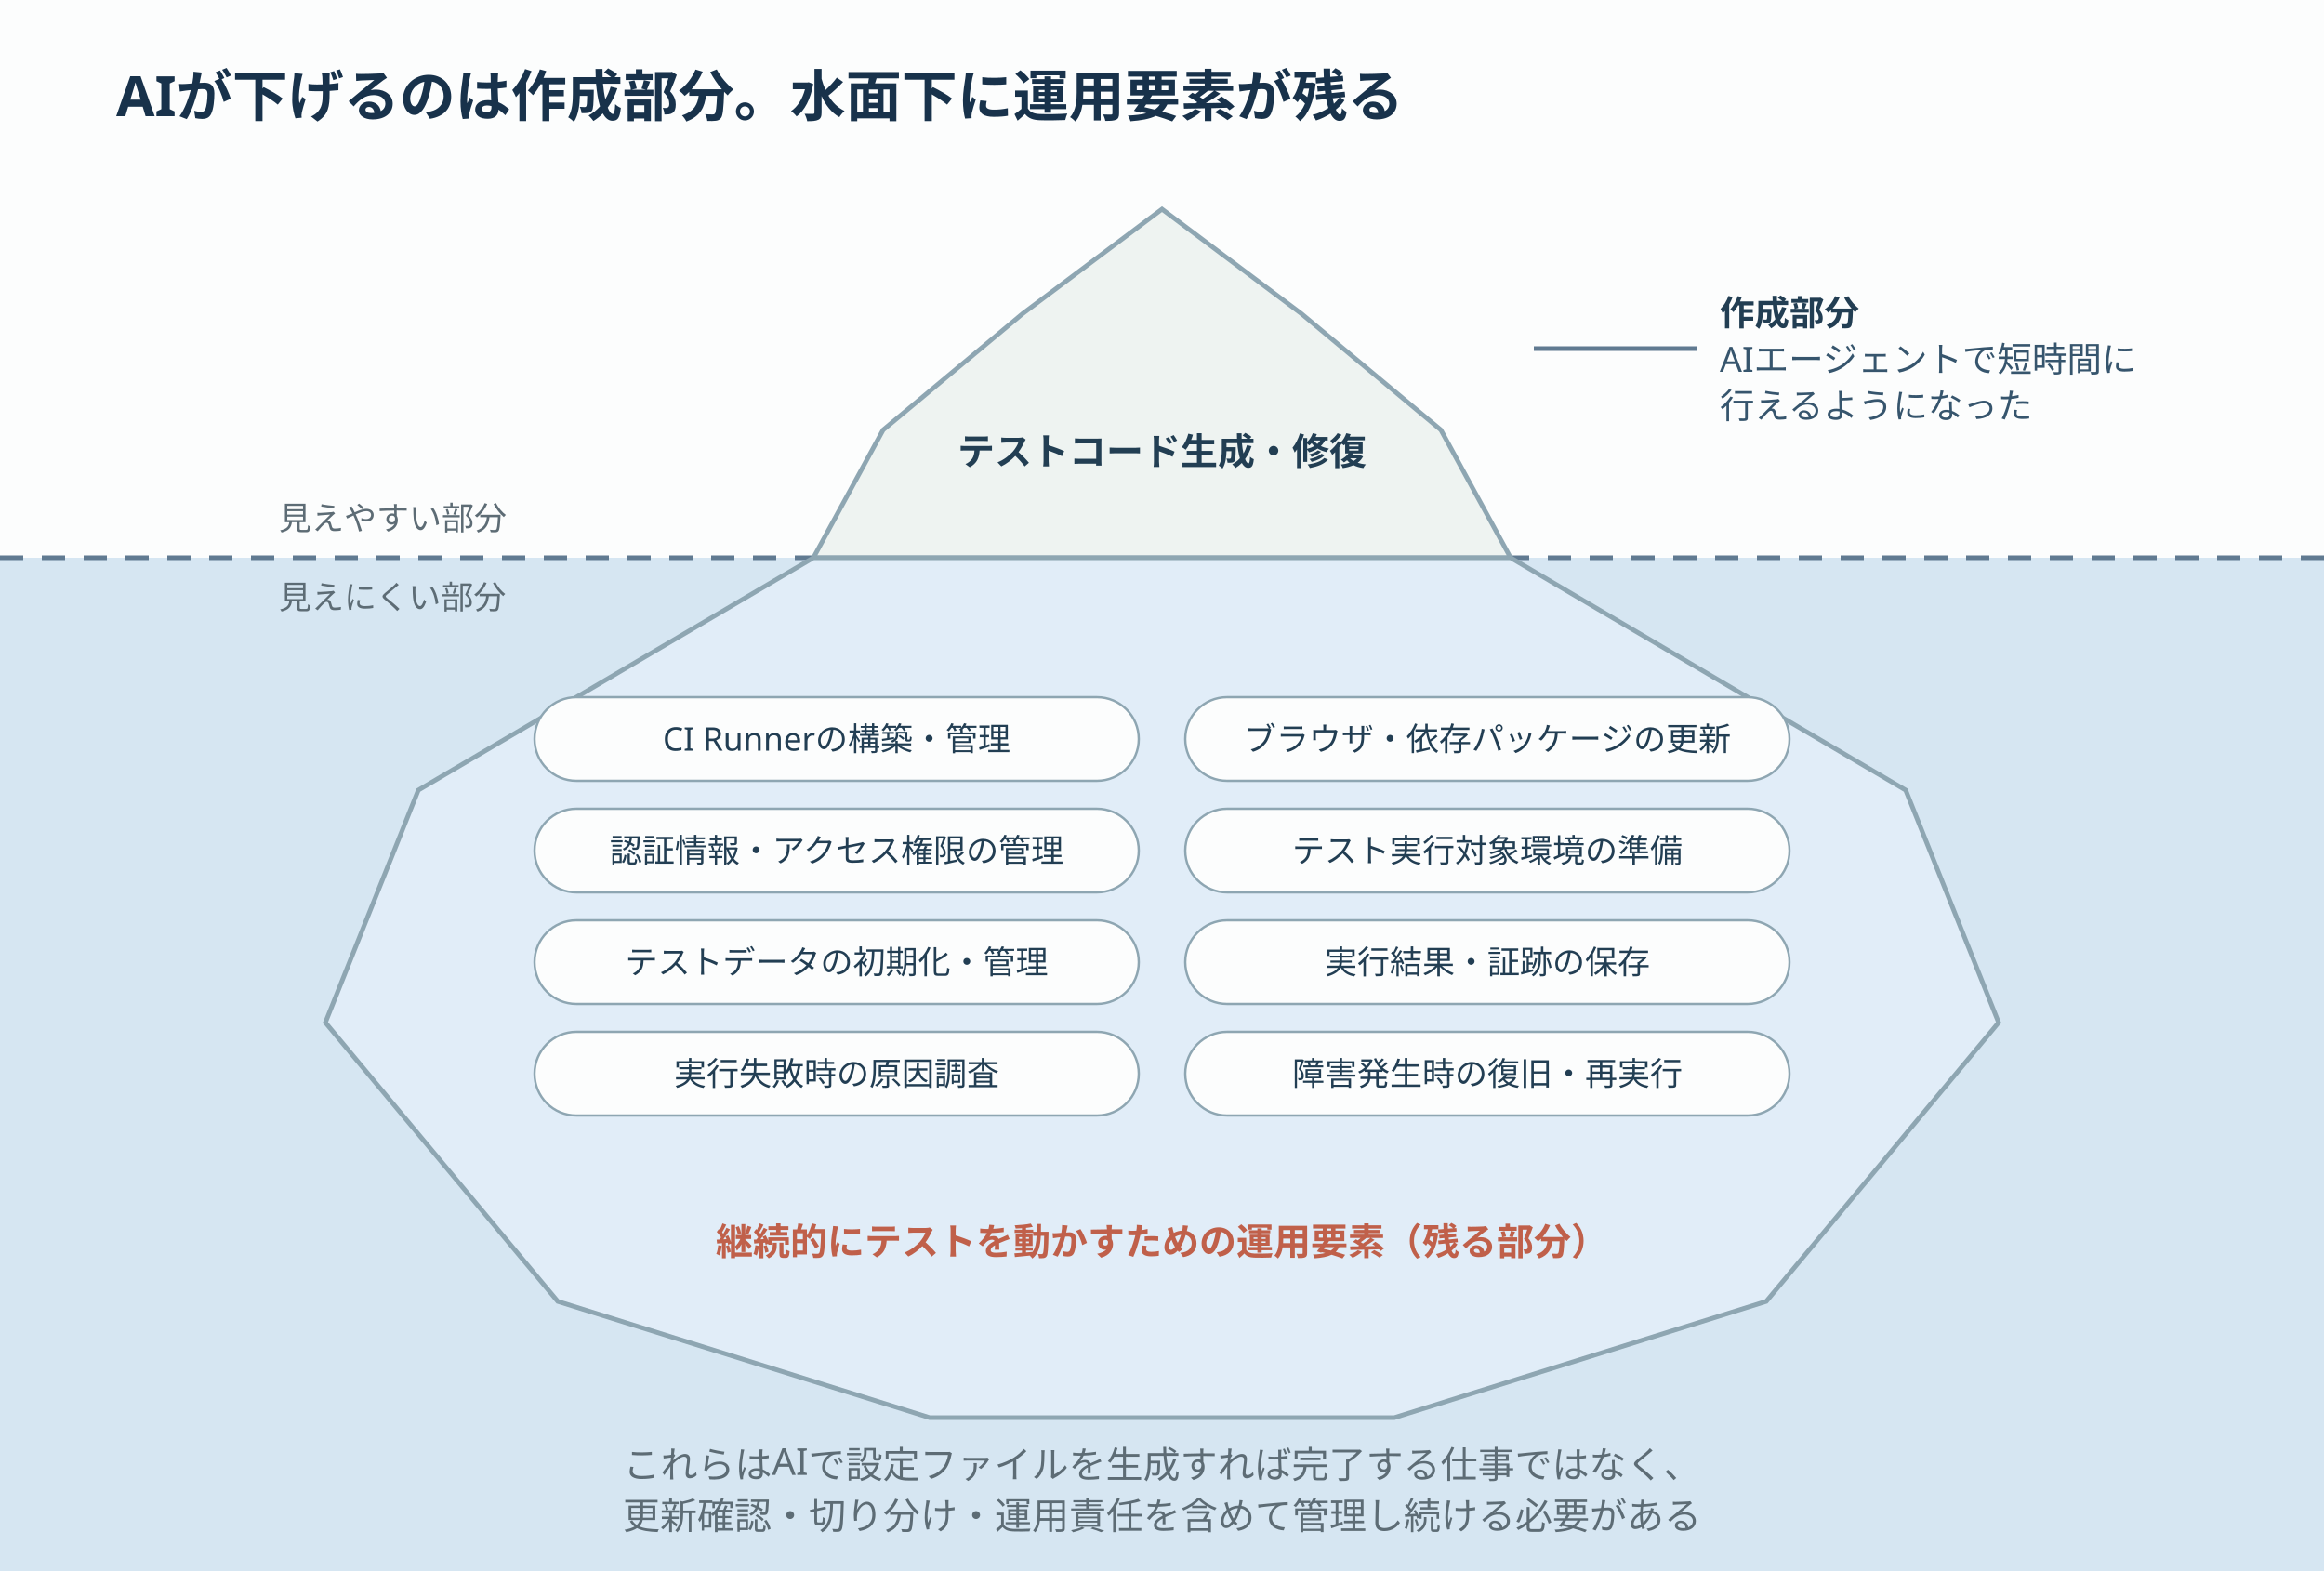
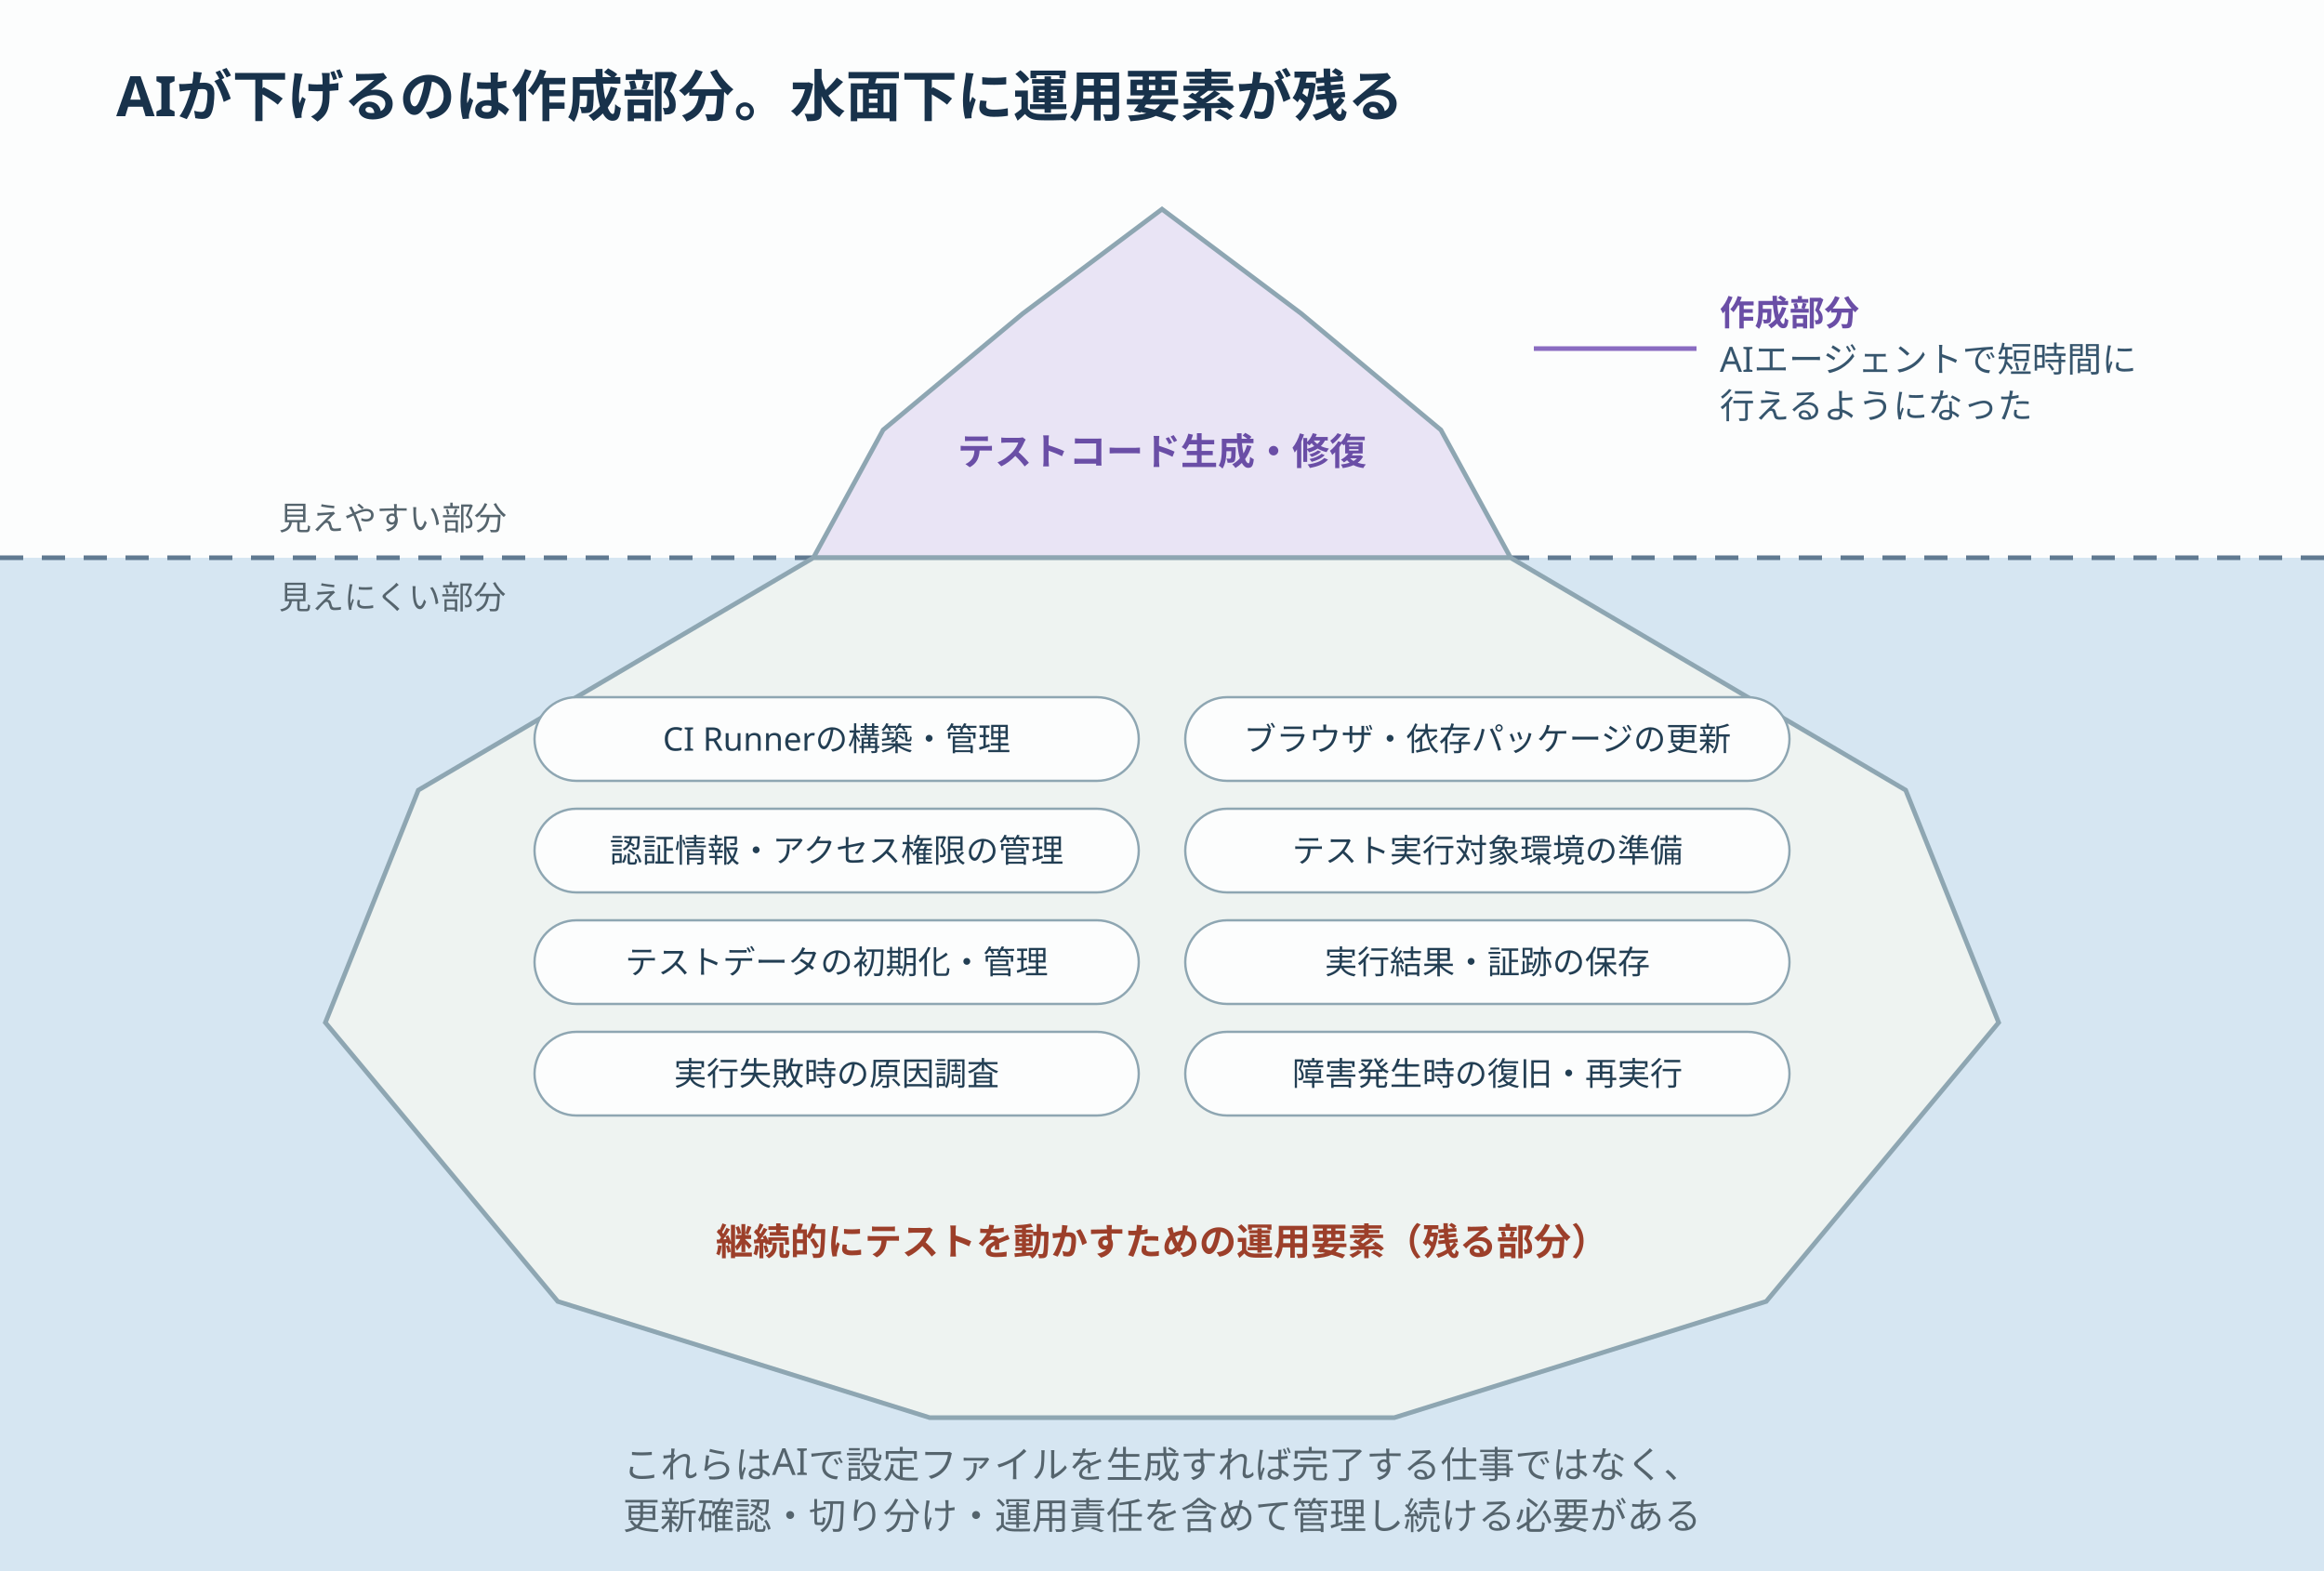
<svg xmlns="http://www.w3.org/2000/svg" width="1000" height="676" viewBox="0 0 1000 676" role="img" aria-label="氷山の図。水面上の小さな部分がAIエージェントで短時間に行えるテストコード生成・修復で、水面下の大きな部分にCI Runner、ブラウザ更新、認証情報、対象環境、テストデータ、証跡、原因調査、復旧という8つの運用要素が残ることを示す">
  <rect width="100%" height="100%" fill="#fcfdfd" />
  <text x="50" y="50" text-anchor="start" font-family="sans-serif" font-size="24" font-weight="700" fill="#18324b">AIが下げるのは作成部分。水面下に運用要素が残る</text>
  <rect x="0" y="240" width="1000" height="436" fill="#d6e6f2" />
  <path d="M0 240 H1000" stroke="#607a91" stroke-width="2" stroke-dasharray="10 8" />
-   <polygon points="500,90 560,135 620,185 650,240 350,240 380,185 440,135" fill="#eef3f1" stroke="#8ea6b2" stroke-width="2" />
-   <polygon points="650,240 820,340 860,440 760,560 600,610 400,610 240,560 140,440 180,340 350,240" fill="#e1edf8" stroke="#8ea6b2" stroke-width="2" />
-   <text x="500" y="200" text-anchor="middle" font-family="sans-serif" font-size="16" font-weight="700" fill="#223e53">テストコード生成・修復</text>
-   <path d="M660 150 H730" stroke="#607a91" stroke-width="2" />
-   <text x="740" y="140" text-anchor="start" font-family="sans-serif" font-size="15" font-weight="700" fill="#223e53">作成部分</text>
+   <polygon points="500,90 560,135 620,185 650,240 350,240 380,185 440,135" fill="#e9e4f5" stroke="#8ea6b2" stroke-width="2" />
+   <polygon points="650,240 820,340 860,440 760,560 600,610 400,610 240,560 140,440 180,340 350,240" fill="#eef3f1" stroke="#8ea6b2" stroke-width="2" />
+   <text x="500" y="200" text-anchor="middle" font-family="sans-serif" font-size="16" font-weight="700" fill="#6a4ea6">テストコード生成・修復</text>
+   <path d="M660 150 H730" stroke="#8a6cc1" stroke-width="2" />
+   <text x="740" y="140" text-anchor="start" font-family="sans-serif" font-size="15" font-weight="700" fill="#6a4ea6">作成部分</text>
  <text x="740" y="160" text-anchor="start" font-family="sans-serif" font-size="15" fill="#36556d">AIエージェントで短時間に</text>
  <text x="740" y="180" text-anchor="start" font-family="sans-serif" font-size="15" fill="#36556d">行えるようになった</text>
-   <text x="120" y="228" text-anchor="start" font-family="sans-serif" font-size="14" fill="#5d6c75">見えやすい部分</text>
-   <text x="120" y="262" text-anchor="start" font-family="sans-serif" font-size="14" fill="#5d6c75">見えにくい部分</text>
+   <text x="120" y="228" text-anchor="start" font-family="sans-serif" font-size="14" fill="#55646d">見えやすい部分</text>
+   <text x="120" y="262" text-anchor="start" font-family="sans-serif" font-size="14" fill="#55646d">見えにくい部分</text>
  <rect x="230" y="300" width="260" height="36" rx="18.0" fill="#fcfdfd" stroke="#8ea6b2" stroke-width="1" />
  <text x="360" y="323" text-anchor="middle" font-family="sans-serif" font-size="14" fill="#223e53">CI Runnerの構築・管理</text>
  <rect x="510" y="300" width="260" height="36" rx="18.0" fill="#fcfdfd" stroke="#8ea6b2" stroke-width="1" />
  <text x="640" y="323" text-anchor="middle" font-family="sans-serif" font-size="14" fill="#223e53">ブラウザ・依存パッケージの更新</text>
  <rect x="230" y="348" width="260" height="36" rx="18.0" fill="#fcfdfd" stroke="#8ea6b2" stroke-width="1" />
  <text x="360" y="371" text-anchor="middle" font-family="sans-serif" font-size="14" fill="#223e53">認証情報・アクセス権限の管理</text>
  <rect x="510" y="348" width="260" height="36" rx="18.0" fill="#fcfdfd" stroke="#8ea6b2" stroke-width="1" />
  <text x="640" y="371" text-anchor="middle" font-family="sans-serif" font-size="14" fill="#223e53">テスト実行対象環境の準備</text>
  <rect x="230" y="396" width="260" height="36" rx="18.0" fill="#fcfdfd" stroke="#8ea6b2" stroke-width="1" />
  <text x="360" y="419" text-anchor="middle" font-family="sans-serif" font-size="14" fill="#223e53">テストデータの初期化・管理</text>
  <rect x="510" y="396" width="260" height="36" rx="18.0" fill="#fcfdfd" stroke="#8ea6b2" stroke-width="1" />
  <text x="640" y="419" text-anchor="middle" font-family="sans-serif" font-size="14" fill="#223e53">実行結果・証跡の保存</text>
  <rect x="230" y="444" width="260" height="36" rx="18.0" fill="#fcfdfd" stroke="#8ea6b2" stroke-width="1" />
  <text x="360" y="467" text-anchor="middle" font-family="sans-serif" font-size="14" fill="#223e53">実行失敗時の原因調査</text>
  <rect x="510" y="444" width="260" height="36" rx="18.0" fill="#fcfdfd" stroke="#8ea6b2" stroke-width="1" />
  <text x="640" y="467" text-anchor="middle" font-family="sans-serif" font-size="14" fill="#223e53">障害発生時の復旧・再実行</text>
-   <text x="500" y="540" text-anchor="middle" font-family="sans-serif" font-size="16" font-weight="700" fill="#c0604a">継続的にテストを動かすための運用要素（残る部分）</text>
-   <text x="500" y="636" text-anchor="middle" font-family="sans-serif" font-size="16" fill="#5d6c75">これらはAIで設定ファイルを生成すれば完了する仕事ではなく、</text>
-   <text x="500" y="658" text-anchor="middle" font-family="sans-serif" font-size="16" fill="#5d6c75">更新確認・切り分け・運用責任を含めて管理し続ける必要がある</text>
+   <text x="500" y="540" text-anchor="middle" font-family="sans-serif" font-size="16" font-weight="700" fill="#9c3f2a">継続的にテストを動かすための運用要素（残る部分）</text>
+   <text x="500" y="636" text-anchor="middle" font-family="sans-serif" font-size="16" fill="#55646d">これらはAIで設定ファイルを生成すれば完了する仕事ではなく、</text>
+   <text x="500" y="658" text-anchor="middle" font-family="sans-serif" font-size="16" fill="#55646d">更新確認・切り分け・運用責任を含めて管理し続ける必要がある</text>
</svg>
